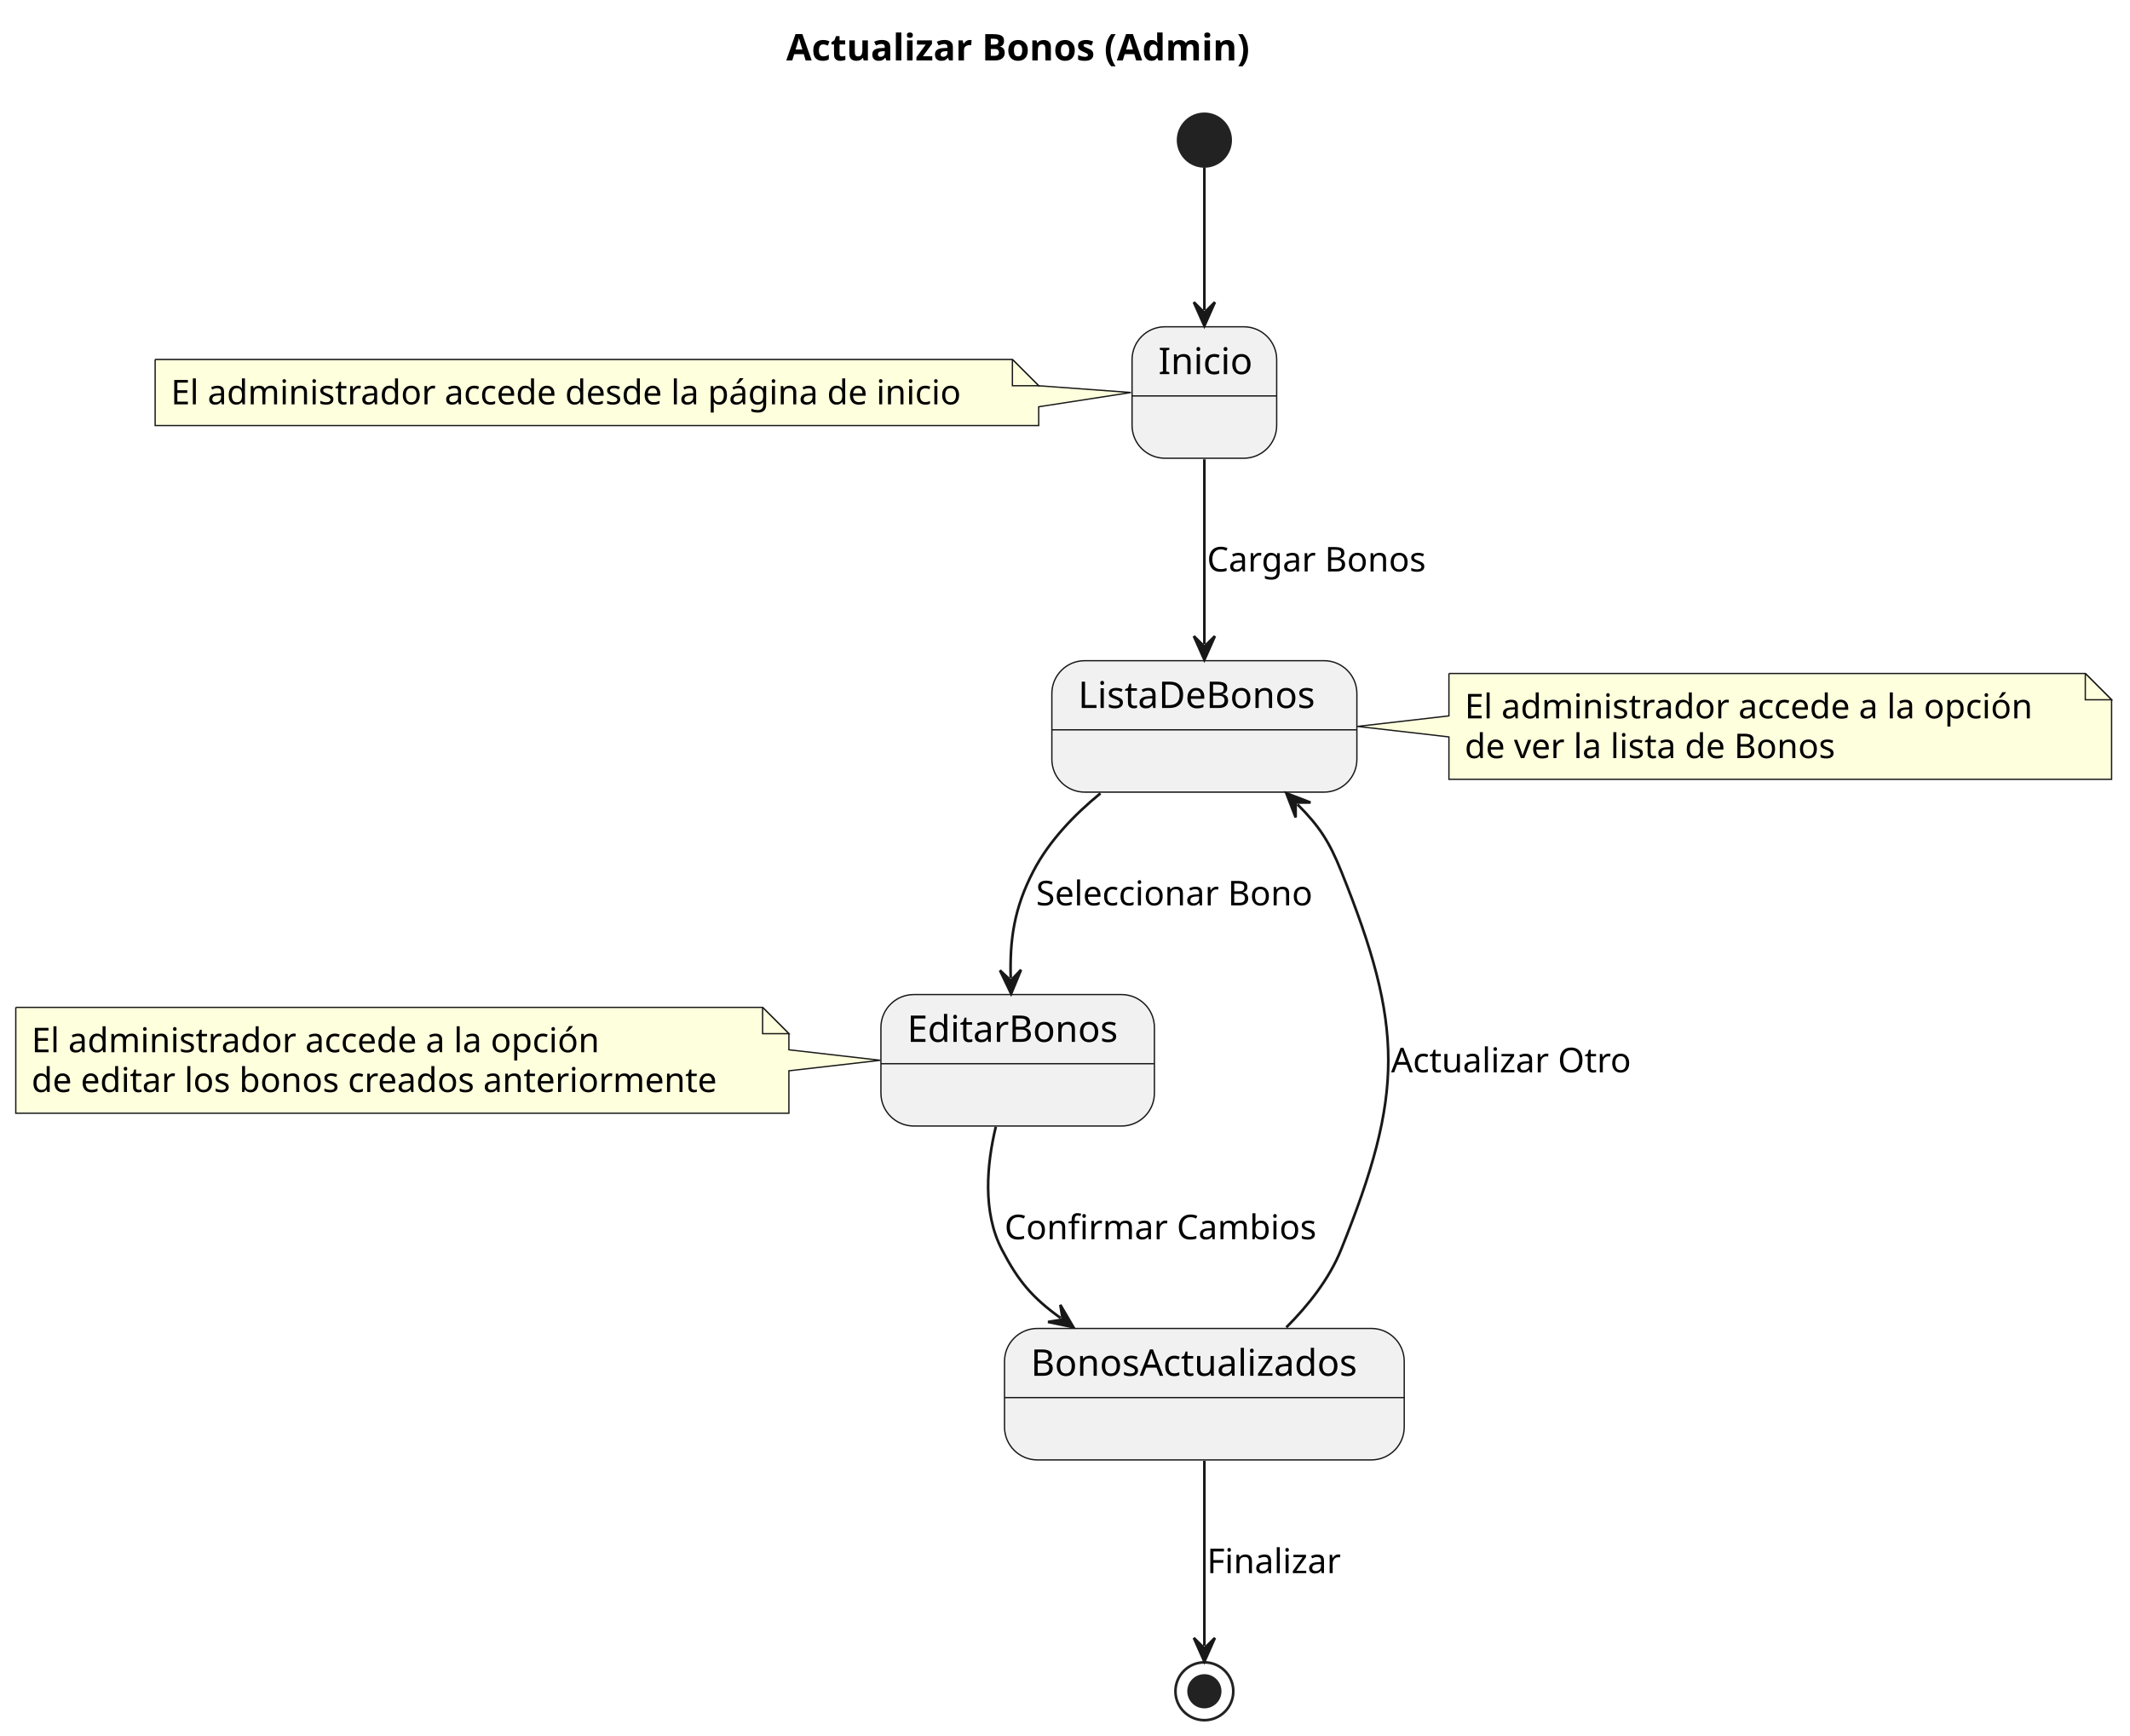
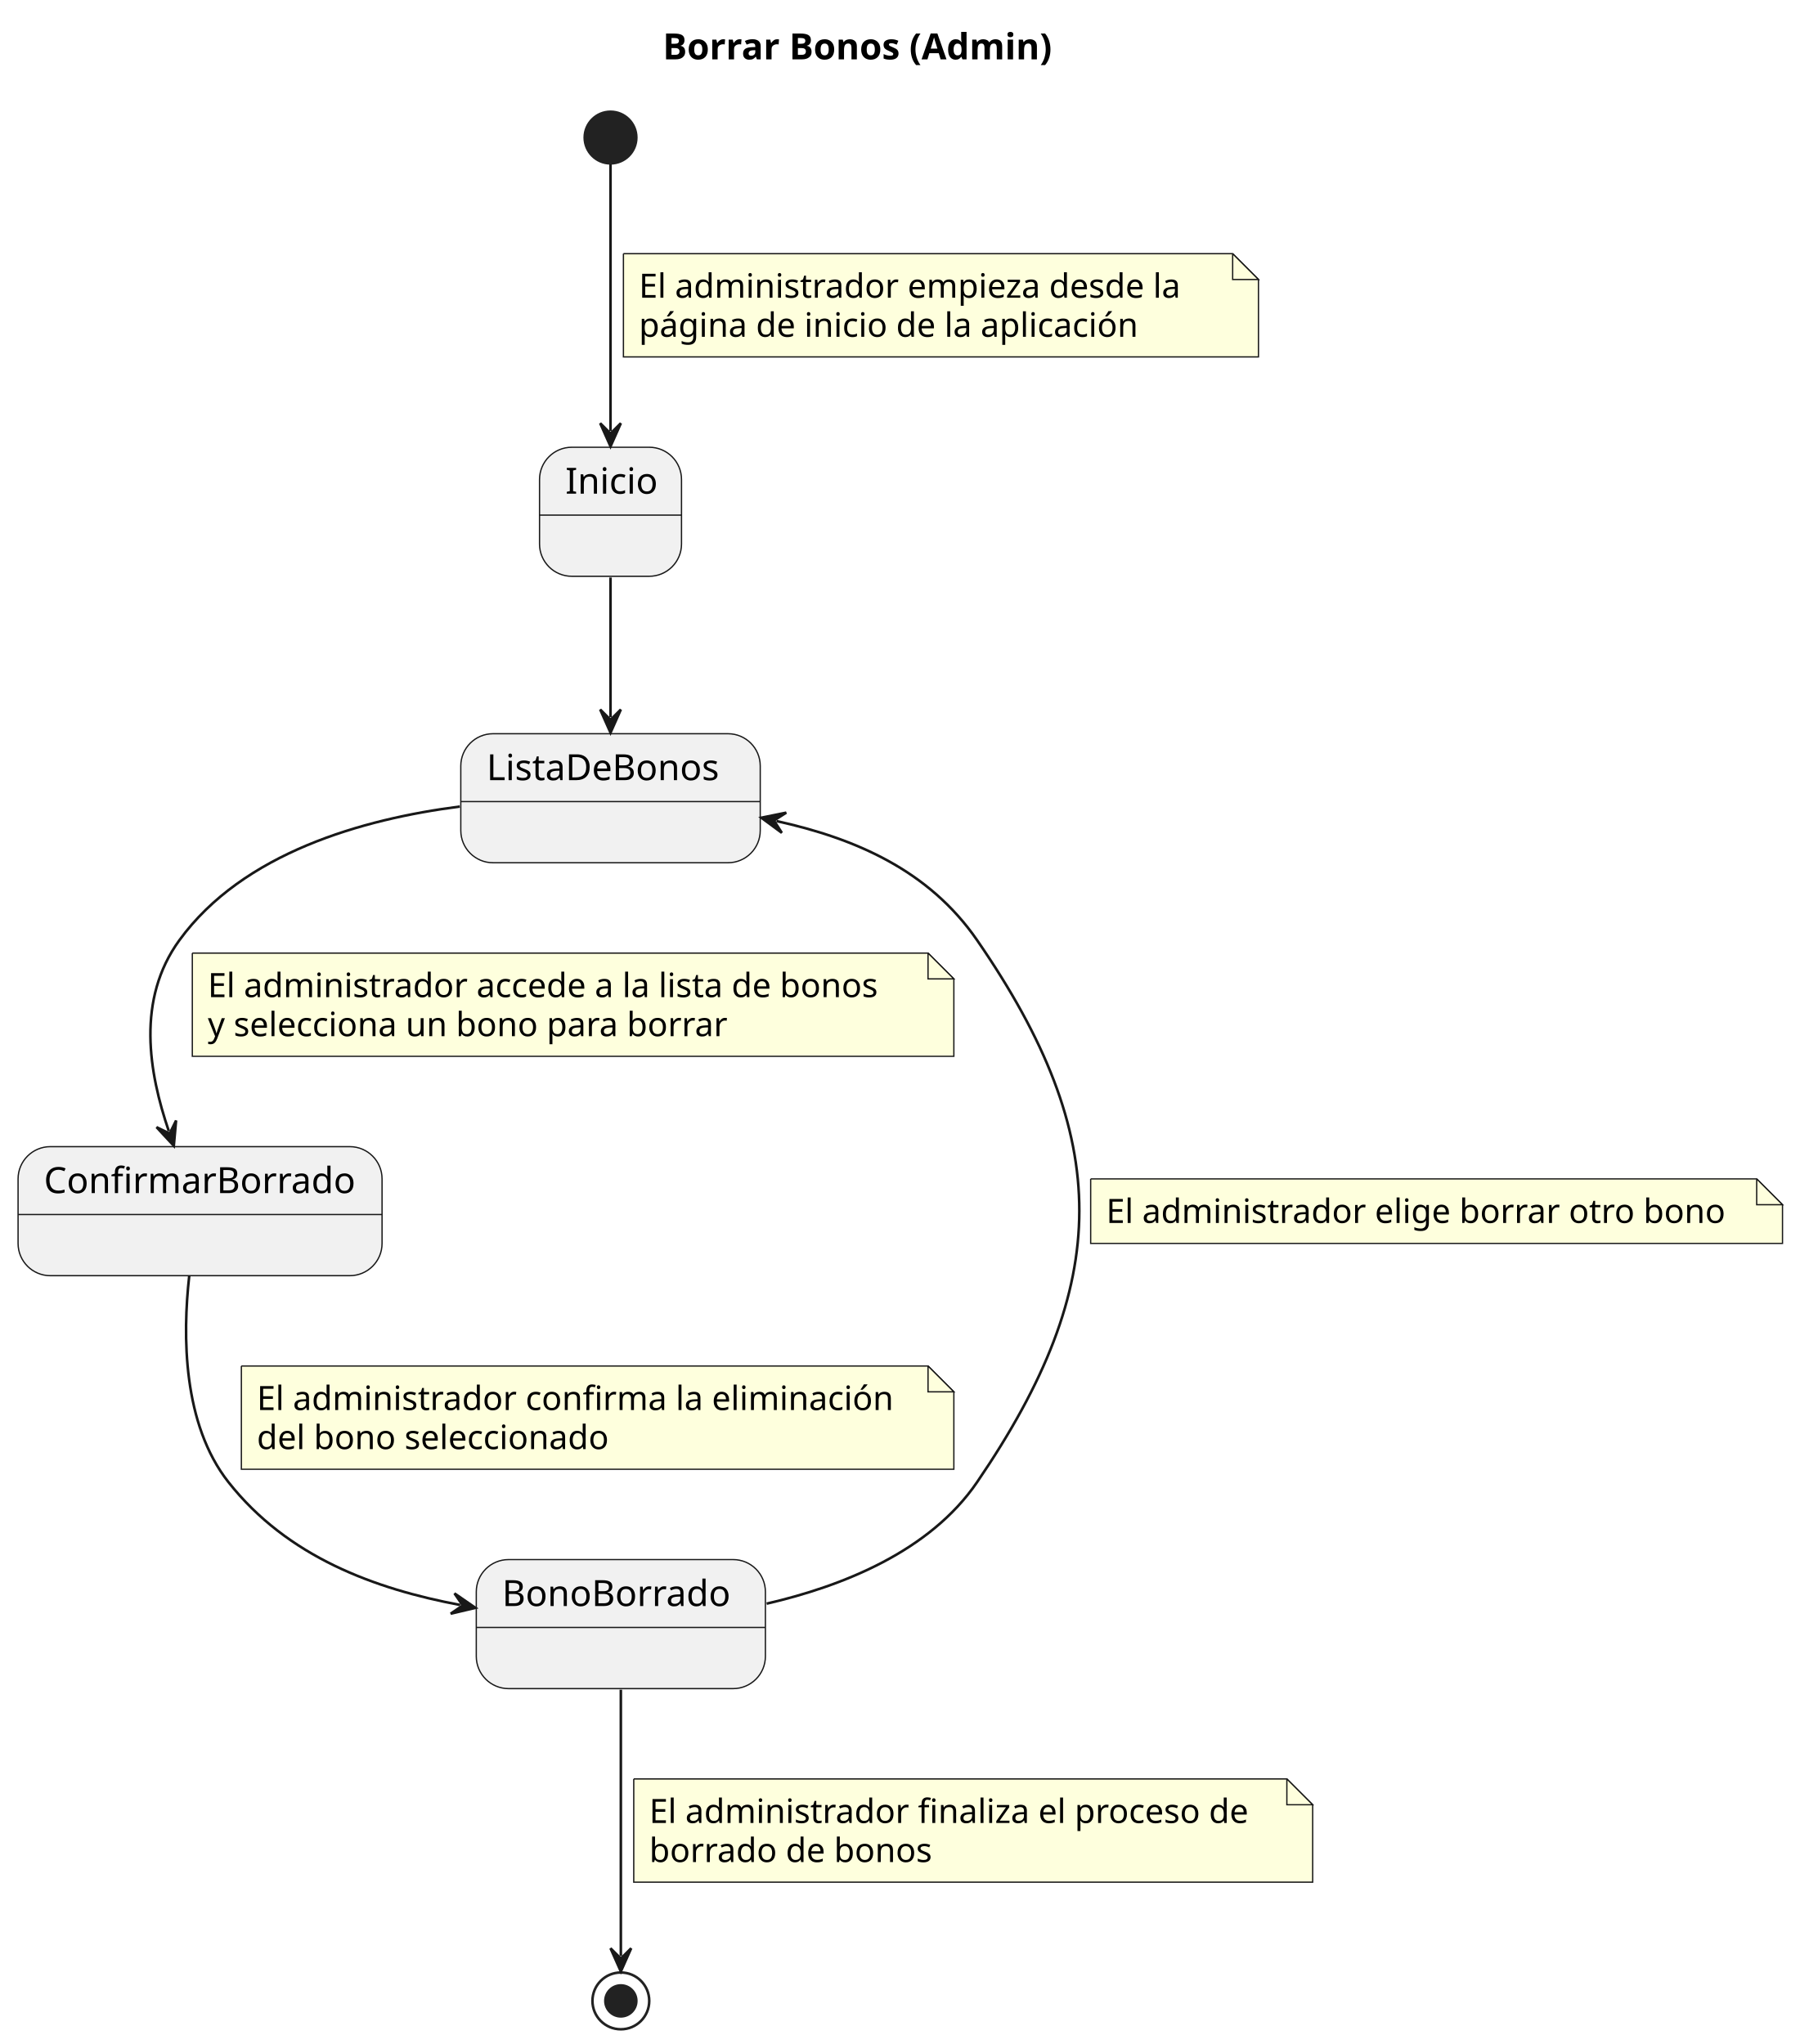
- <svg xmlns="http://www.w3.org/2000/svg" contentStyleType="text/css" height="660px" preserveAspectRatio="none" style="width:810px;height:660px;background:#FFFFFF;" version="1.1" viewBox="0 0 810 660" width="810px" zoomAndPan="magnify">
+ <svg xmlns="http://www.w3.org/2000/svg" contentStyleType="text/css" height="792px" preserveAspectRatio="none" style="width:697px;height:792px;background:#FFFFFF;" version="1.1" viewBox="0 0 697 792" width="697px" zoomAndPan="magnify">
  <defs />
  <g>
-     <text fill="#000000" font-family="sans-serif" font-size="14" font-weight="bold" lengthAdjust="spacing" textLength="198" x="299" y="22.995">Actualizar Bonos (Admin)</text>
-     <ellipse cx="458" cy="53.297" fill="#222222" rx="10" ry="10" style="stroke:#222222;stroke-width:1.0;" />
+     <text fill="#000000" font-family="sans-serif" font-size="14" font-weight="bold" lengthAdjust="spacing" textLength="170" x="256.75" y="22.995">Borrar Bonos (Admin)</text>
+     <ellipse cx="236.5" cy="53.297" fill="#222222" rx="10" ry="10" style="stroke:#222222;stroke-width:1.0;" />
    <g id="Inicio">
-       <rect fill="#F1F1F1" height="50" rx="12.5" ry="12.5" style="stroke:#181818;stroke-width:0.5;" width="55" x="430.5" y="124.297" />
-       <line style="stroke:#181818;stroke-width:0.5;" x1="430.5" x2="485.5" y1="150.594" y2="150.594" />
-       <text fill="#000000" font-family="sans-serif" font-size="14" lengthAdjust="spacing" textLength="35" x="440.5" y="142.292">Inicio</text>
-     </g>
-     <g id="elem_GMN5">
-       <path d="M59,136.727 L59,161.86 A0,0 0 0 0 59,161.86 L395,161.86 A0,0 0 0 0 395,161.86 L395,154.727 L430.07,149.297 L395,146.727 L395,146.727 L385,136.727 L59,136.727 A0,0 0 0 0 59,136.727 " fill="#FEFFDD" style="stroke:#181818;stroke-width:0.5;" />
-       <path d="M385,136.727 L385,146.727 L395,146.727 L385,136.727 " fill="#FEFFDD" style="stroke:#181818;stroke-width:0.5;" />
-       <text fill="#000000" font-family="sans-serif" font-size="13" lengthAdjust="spacing" textLength="315" x="65" y="153.794">El administrador accede desde la página de inicio</text>
+       <rect fill="#F1F1F1" height="50" rx="12.5" ry="12.5" style="stroke:#181818;stroke-width:0.5;" width="55" x="209" y="173.297" />
+       <line style="stroke:#181818;stroke-width:0.5;" x1="209" x2="264" y1="199.594" y2="199.594" />
+       <text fill="#000000" font-family="sans-serif" font-size="14" lengthAdjust="spacing" textLength="35" x="219" y="191.292">Inicio</text>
    </g>
    <g id="ListaDeBonos">
-       <rect fill="#F1F1F1" height="50" rx="12.5" ry="12.5" style="stroke:#181818;stroke-width:0.5;" width="116" x="400" y="251.297" />
-       <line style="stroke:#181818;stroke-width:0.5;" x1="400" x2="516" y1="277.594" y2="277.594" />
-       <text fill="#000000" font-family="sans-serif" font-size="14" lengthAdjust="spacing" textLength="96" x="410" y="269.292">ListaDeBonos</text>
+       <rect fill="#F1F1F1" height="50" rx="12.5" ry="12.5" style="stroke:#181818;stroke-width:0.5;" width="116" x="178.5" y="284.297" />
+       <line style="stroke:#181818;stroke-width:0.5;" x1="178.5" x2="294.5" y1="310.594" y2="310.594" />
+       <text fill="#000000" font-family="sans-serif" font-size="14" lengthAdjust="spacing" textLength="96" x="188.5" y="302.292">ListaDeBonos</text>
    </g>
-     <g id="EditarBonos">
-       <rect fill="#F1F1F1" height="50" rx="12.5" ry="12.5" style="stroke:#181818;stroke-width:0.5;" width="104" x="335" y="378.297" />
-       <line style="stroke:#181818;stroke-width:0.5;" x1="335" x2="439" y1="404.594" y2="404.594" />
-       <text fill="#000000" font-family="sans-serif" font-size="14" lengthAdjust="spacing" textLength="84" x="345" y="396.292">EditarBonos</text>
+     <g id="ConfirmarBorrado">
+       <rect fill="#F1F1F1" height="50" rx="12.5" ry="12.5" style="stroke:#181818;stroke-width:0.5;" width="141" x="7" y="444.297" />
+       <line style="stroke:#181818;stroke-width:0.5;" x1="7" x2="148" y1="470.594" y2="470.594" />
+       <text fill="#000000" font-family="sans-serif" font-size="14" lengthAdjust="spacing" textLength="121" x="17" y="462.292">ConfirmarBorrado</text>
    </g>
-     <g id="elem_GMN12">
-       <path d="M551,256.167 L551,272.297 L516.17,276.297 L551,280.297 L551,296.433 A0,0 0 0 0 551,296.433 L803,296.433 A0,0 0 0 0 803,296.433 L803,266.167 L793,256.167 L551,256.167 A0,0 0 0 0 551,256.167 " fill="#FEFFDD" style="stroke:#181818;stroke-width:0.5;" />
-       <path d="M793,256.167 L793,266.167 L803,266.167 L793,256.167 " fill="#FEFFDD" style="stroke:#181818;stroke-width:0.5;" />
-       <text fill="#000000" font-family="sans-serif" font-size="13" lengthAdjust="spacing" textLength="227" x="557" y="273.234">El administrador accede a la opción</text>
-       <text fill="#000000" font-family="sans-serif" font-size="13" lengthAdjust="spacing" textLength="149" x="557" y="288.367">de ver la lista de Bonos</text>
+     <g id="BonoBorrado">
+       <rect fill="#F1F1F1" height="50" rx="12.5" ry="12.5" style="stroke:#181818;stroke-width:0.5;" width="112" x="184.5" y="604.297" />
+       <line style="stroke:#181818;stroke-width:0.5;" x1="184.5" x2="296.5" y1="630.594" y2="630.594" />
+       <text fill="#000000" font-family="sans-serif" font-size="14" lengthAdjust="spacing" textLength="92" x="194.5" y="622.292">BonoBorrado</text>
    </g>
-     <g id="BonosActualizados">
-       <rect fill="#F1F1F1" height="50" rx="12.5" ry="12.5" style="stroke:#181818;stroke-width:0.5;" width="152" x="382" y="505.297" />
-       <line style="stroke:#181818;stroke-width:0.5;" x1="382" x2="534" y1="531.594" y2="531.594" />
-       <text fill="#000000" font-family="sans-serif" font-size="14" lengthAdjust="spacing" textLength="132" x="392" y="523.292">BonosActualizados</text>
-     </g>
-     <g id="elem_GMN17">
-       <path d="M6,383.167 L6,423.433 A0,0 0 0 0 6,423.433 L300,423.433 A0,0 0 0 0 300,423.433 L300,407.297 L334.76,403.297 L300,399.297 L300,393.167 L290,383.167 L6,383.167 A0,0 0 0 0 6,383.167 " fill="#FEFFDD" style="stroke:#181818;stroke-width:0.5;" />
-       <path d="M290,383.167 L290,393.167 L300,393.167 L290,383.167 " fill="#FEFFDD" style="stroke:#181818;stroke-width:0.5;" />
-       <text fill="#000000" font-family="sans-serif" font-size="13" lengthAdjust="spacing" textLength="227" x="12" y="400.234">El administrador accede a la opción</text>
-       <text fill="#000000" font-family="sans-serif" font-size="13" lengthAdjust="spacing" textLength="273" x="12" y="415.367">de editar los bonos creados anteriormente</text>
-     </g>
-     <ellipse cx="458" cy="643.297" fill="none" rx="11" ry="11" style="stroke:#222222;stroke-width:1.0;" />
-     <ellipse cx="458" cy="643.297" fill="#222222" rx="6" ry="6" style="stroke:#222222;stroke-width:1.0;" />
+     <ellipse cx="240.5" cy="775.297" fill="none" rx="11" ry="11" style="stroke:#222222;stroke-width:1.0;" />
+     <ellipse cx="240.5" cy="775.297" fill="#222222" rx="6" ry="6" style="stroke:#222222;stroke-width:1.0;" />
    <g id="link_*start*_Inicio">
-       <path d="M458,63.657 C458,77.587 458,98.247 458,117.947 " fill="none" id="*start*-to-Inicio" style="stroke:#181818;stroke-width:1.0;" />
-       <polygon fill="#181818" points="458,123.947,462,114.947,458,118.947,454,114.947,458,123.947" style="stroke:#181818;stroke-width:1.0;" />
+       <path d="M236.5,63.677 C236.5,85.617 236.5,134.817 236.5,166.987 " fill="none" id="*start*-to-Inicio" style="stroke:#181818;stroke-width:1.0;" />
+       <polygon fill="#181818" points="236.5,172.987,240.5,163.987,236.5,167.987,232.5,163.987,236.5,172.987" style="stroke:#181818;stroke-width:1.0;" />
+       <path d="M241.5,98.297 L241.5,138.297 L487.5,138.297 L487.5,108.297 L477.5,98.297 L241.5,98.297 " fill="#FEFFDD" style="stroke:#181818;stroke-width:0.5;" />
+       <path d="M477.5,98.297 L477.5,108.297 L487.5,108.297 L477.5,98.297 " fill="#FEFFDD" style="stroke:#181818;stroke-width:0.5;" />
+       <text fill="#000000" font-family="sans-serif" font-size="13" lengthAdjust="spacing" textLength="221" x="247.5" y="115.364">El administrador empieza desde la</text>
+       <text fill="#000000" font-family="sans-serif" font-size="13" lengthAdjust="spacing" textLength="201" x="247.5" y="130.497">página de inicio de la aplicación</text>
    </g>
    <g id="link_Inicio_ListaDeBonos">
-       <path d="M458,174.697 C458,196.717 458,222.957 458,244.957 " fill="none" id="Inicio-to-ListaDeBonos" style="stroke:#181818;stroke-width:1.0;" />
-       <polygon fill="#181818" points="458,250.957,462,241.957,458,245.957,454,241.957,458,250.957" style="stroke:#181818;stroke-width:1.0;" />
-       <text fill="#000000" font-family="sans-serif" font-size="13" lengthAdjust="spacing" textLength="87" x="459" y="217.364">Cargar Bonos</text>
+       <path d="M236.5,223.757 C236.5,241.707 236.5,259.987 236.5,277.917 " fill="none" id="Inicio-to-ListaDeBonos" style="stroke:#181818;stroke-width:1.0;" />
+       <polygon fill="#181818" points="236.5,283.917,240.5,274.917,236.5,278.917,232.5,274.917,236.5,283.917" style="stroke:#181818;stroke-width:1.0;" />
    </g>
-     <g id="link_ListaDeBonos_EditarBonos">
-       <path d="M418.48,301.757 C408.52,309.897 398.97,319.847 393,331.297 C385.56,345.557 383.967,357.639 384.357,371.989 " fill="none" id="ListaDeBonos-to-EditarBonos" style="stroke:#181818;stroke-width:1.0;" />
-       <polygon fill="#181818" points="384.52,377.987,388.274,368.882,384.384,372.989,380.277,369.099,384.52,377.987" style="stroke:#181818;stroke-width:1.0;" />
-       <text fill="#000000" font-family="sans-serif" font-size="13" lengthAdjust="spacing" textLength="111" x="394" y="344.364">Seleccionar Bono</text>
+     <g id="link_ListaDeBonos_ConfirmarBorrado">
+       <path d="M178.12,312.517 C140.5,317.357 94.15,330.417 69.5,364.297 C52.77,387.287 57.635,415.517 65.395,438.297 " fill="none" id="ListaDeBonos-to-ConfirmarBorrado" style="stroke:#181818;stroke-width:1.0;" />
+       <polygon fill="#181818" points="67.33,443.977,68.214,434.168,65.718,439.244,60.642,436.747,67.33,443.977" style="stroke:#181818;stroke-width:1.0;" />
+       <path d="M74.5,369.297 L74.5,409.297 L369.5,409.297 L369.5,379.297 L359.5,369.297 L74.5,369.297 " fill="#FEFFDD" style="stroke:#181818;stroke-width:0.5;" />
+       <path d="M359.5,369.297 L359.5,379.297 L369.5,379.297 L359.5,369.297 " fill="#FEFFDD" style="stroke:#181818;stroke-width:0.5;" />
+       <text fill="#000000" font-family="sans-serif" font-size="13" lengthAdjust="spacing" textLength="274" x="80.5" y="386.364">El administrador accede a la lista de bonos</text>
+       <text fill="#000000" font-family="sans-serif" font-size="13" lengthAdjust="spacing" textLength="210" x="80.5" y="401.497">y selecciona un bono para borrar</text>
    </g>
-     <g id="link_EditarBonos_BonosActualizados">
-       <path d="M378.68,428.597 C375.24,442.947 373.58,461.027 381,475.297 C387.18,487.177 392.429,493.483 403.329,501.323 " fill="none" id="EditarBonos-to-BonosActualizados" style="stroke:#181818;stroke-width:1.0;" />
-       <polygon fill="#181818" points="408.2,504.827,403.229,496.324,404.141,501.907,398.558,502.819,408.2,504.827" style="stroke:#181818;stroke-width:1.0;" />
-       <text fill="#000000" font-family="sans-serif" font-size="13" lengthAdjust="spacing" textLength="123" x="382" y="471.364">Confirmar Cambios</text>
+     <g id="link_ConfirmarBorrado_BonoBorrado">
+       <path d="M73.3,494.447 C70.72,517.427 70.74,551.767 88.5,574.297 C111.38,603.327 145.183,615.668 178.273,621.889 " fill="none" id="ConfirmarBorrado-to-BonoBorrado" style="stroke:#181818;stroke-width:1.0;" />
+       <polygon fill="#181818" points="184.17,622.997,176.064,617.403,179.256,622.073,174.586,625.265,184.17,622.997" style="stroke:#181818;stroke-width:1.0;" />
+       <path d="M93.5,529.297 L93.5,569.297 L369.5,569.297 L369.5,539.297 L359.5,529.297 L93.5,529.297 " fill="#FEFFDD" style="stroke:#181818;stroke-width:0.5;" />
+       <path d="M359.5,529.297 L359.5,539.297 L369.5,539.297 L359.5,529.297 " fill="#FEFFDD" style="stroke:#181818;stroke-width:0.5;" />
+       <text fill="#000000" font-family="sans-serif" font-size="13" lengthAdjust="spacing" textLength="255" x="99.5" y="546.364">El administrador confirma la eliminación</text>
+       <text fill="#000000" font-family="sans-serif" font-size="13" lengthAdjust="spacing" textLength="142" x="99.5" y="561.497">del bono seleccionado</text>
    </g>
-     <g id="link_BonosActualizados_ListaDeBonos">
-       <path d="M489.17,504.877 C497.55,496.497 505.52,486.407 510,475.297 C533.93,415.937 533.93,390.657 510,331.297 C505.52,320.187 501.793,314.339 493.413,305.959 " fill="none" id="BonosActualizados-to-ListaDeBonos" style="stroke:#181818;stroke-width:1.0;" />
-       <polygon fill="#181818" points="489.17,301.717,492.705,310.909,492.705,305.252,498.362,305.252,489.17,301.717" style="stroke:#181818;stroke-width:1.0;" />
-       <text fill="#000000" font-family="sans-serif" font-size="13" lengthAdjust="spacing" textLength="95" x="529" y="407.864">Actualizar Otro</text>
+     <g id="link_BonoBorrado_ListaDeBonos">
+       <path d="M296.98,621.377 C326.51,614.567 360.23,601.067 378.5,574.297 C431.12,497.207 431.48,441.137 378.5,364.297 C359.71,337.047 331.079,324.831 300.789,318.141 " fill="none" id="BonoBorrado-to-ListaDeBonos" style="stroke:#181818;stroke-width:1.0;" />
+       <polygon fill="#181818" points="294.93,316.847,302.856,322.694,299.812,317.925,304.581,314.882,294.93,316.847" style="stroke:#181818;stroke-width:1.0;" />
+       <path d="M422.5,456.797 L422.5,481.797 L690.5,481.797 L690.5,466.797 L680.5,456.797 L422.5,456.797 " fill="#FEFFDD" style="stroke:#181818;stroke-width:0.5;" />
+       <path d="M680.5,456.797 L680.5,466.797 L690.5,466.797 L680.5,456.797 " fill="#FEFFDD" style="stroke:#181818;stroke-width:0.5;" />
+       <text fill="#000000" font-family="sans-serif" font-size="13" lengthAdjust="spacing" textLength="247" x="428.5" y="473.864">El administrador elige borrar otro bono</text>
    </g>
-     <g id="link_BonosActualizados_*end*">
-       <path d="M458,555.657 C458,579.527 458,608.757 458,626.007 " fill="none" id="BonosActualizados-to-*end*" style="stroke:#181818;stroke-width:1.0;" />
-       <polygon fill="#181818" points="458,632.007,462,623.007,458,627.007,454,623.007,458,632.007" style="stroke:#181818;stroke-width:1.0;" />
-       <text fill="#000000" font-family="sans-serif" font-size="13" lengthAdjust="spacing" textLength="52" x="459" y="598.364">Finalizar</text>
+     <g id="link_BonoBorrado_*end*">
+       <path d="M240.5,654.727 C240.5,686.657 240.5,735.197 240.5,757.907 " fill="none" id="BonoBorrado-to-*end*" style="stroke:#181818;stroke-width:1.0;" />
+       <polygon fill="#181818" points="240.5,763.907,244.5,754.907,240.5,758.907,236.5,754.907,240.5,763.907" style="stroke:#181818;stroke-width:1.0;" />
+       <path d="M245.5,689.297 L245.5,729.297 L508.5,729.297 L508.5,699.297 L498.5,689.297 L245.5,689.297 " fill="#FEFFDD" style="stroke:#181818;stroke-width:0.5;" />
+       <path d="M498.5,689.297 L498.5,699.297 L508.5,699.297 L498.5,689.297 " fill="#FEFFDD" style="stroke:#181818;stroke-width:0.5;" />
+       <text fill="#000000" font-family="sans-serif" font-size="13" lengthAdjust="spacing" textLength="242" x="251.5" y="706.364">El administrador finaliza el proceso de</text>
+       <text fill="#000000" font-family="sans-serif" font-size="13" lengthAdjust="spacing" textLength="113" x="251.5" y="721.497">borrado de bonos</text>
    </g>
  </g>
</svg>
